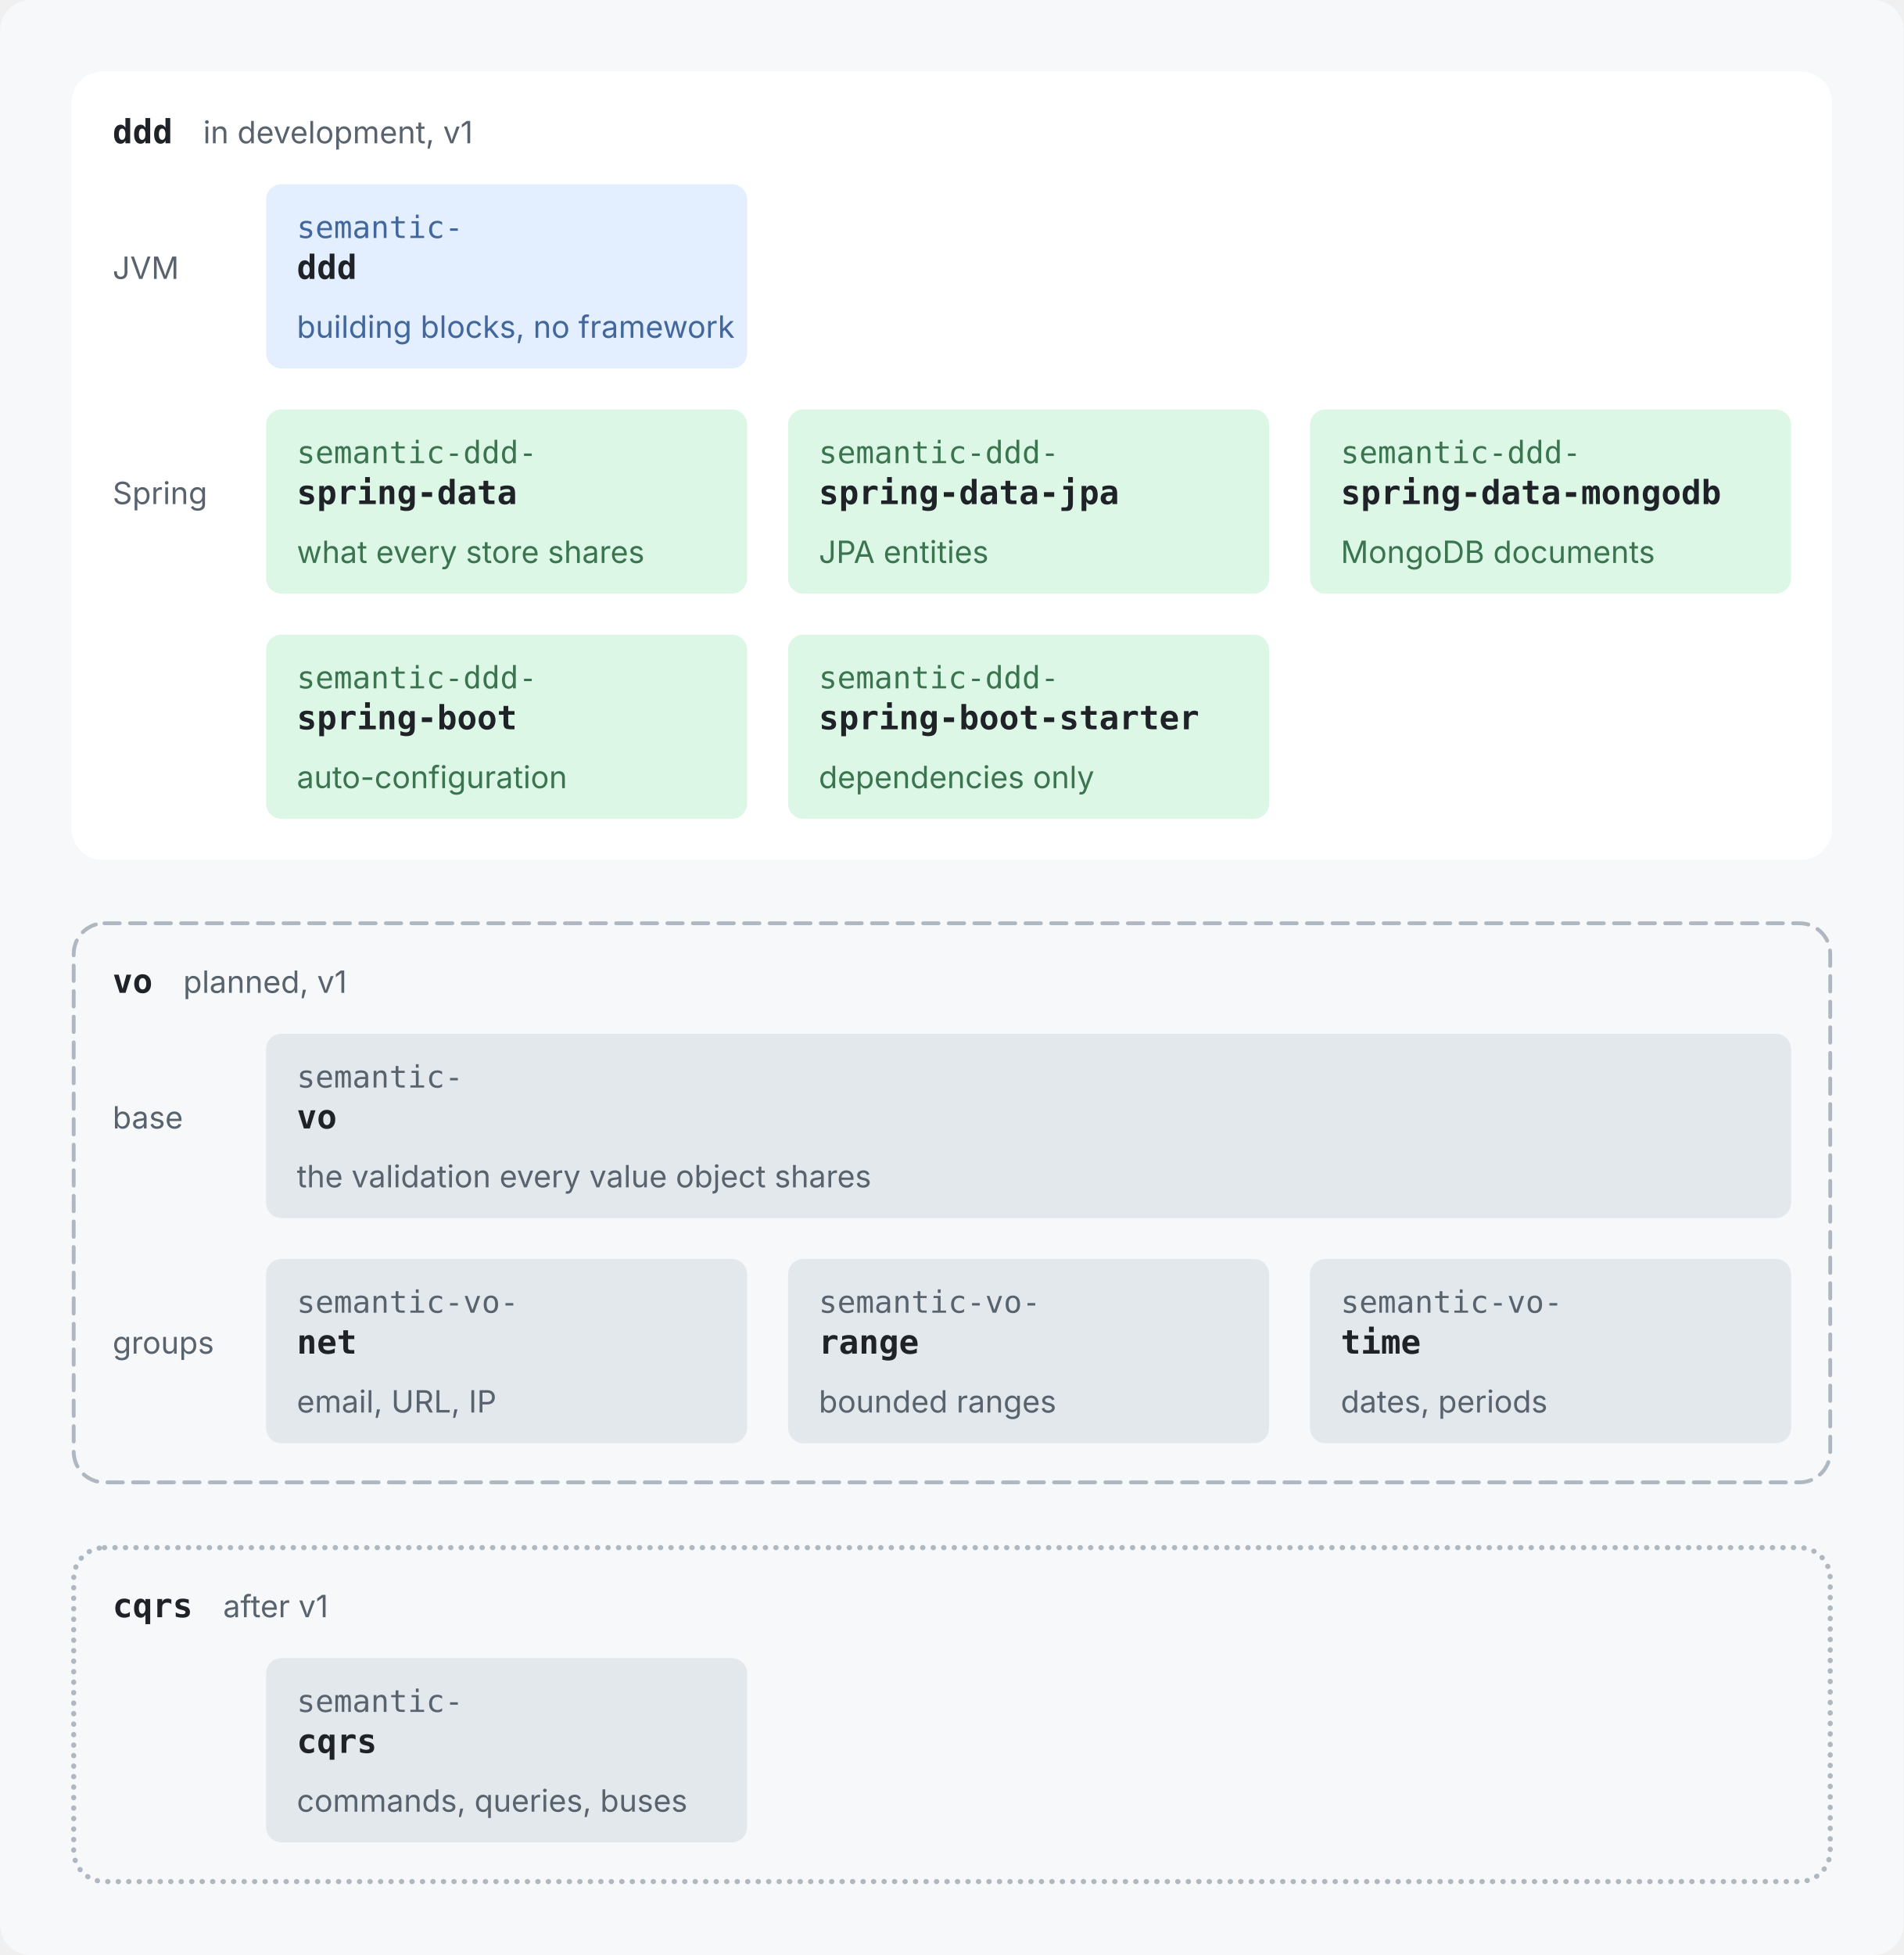
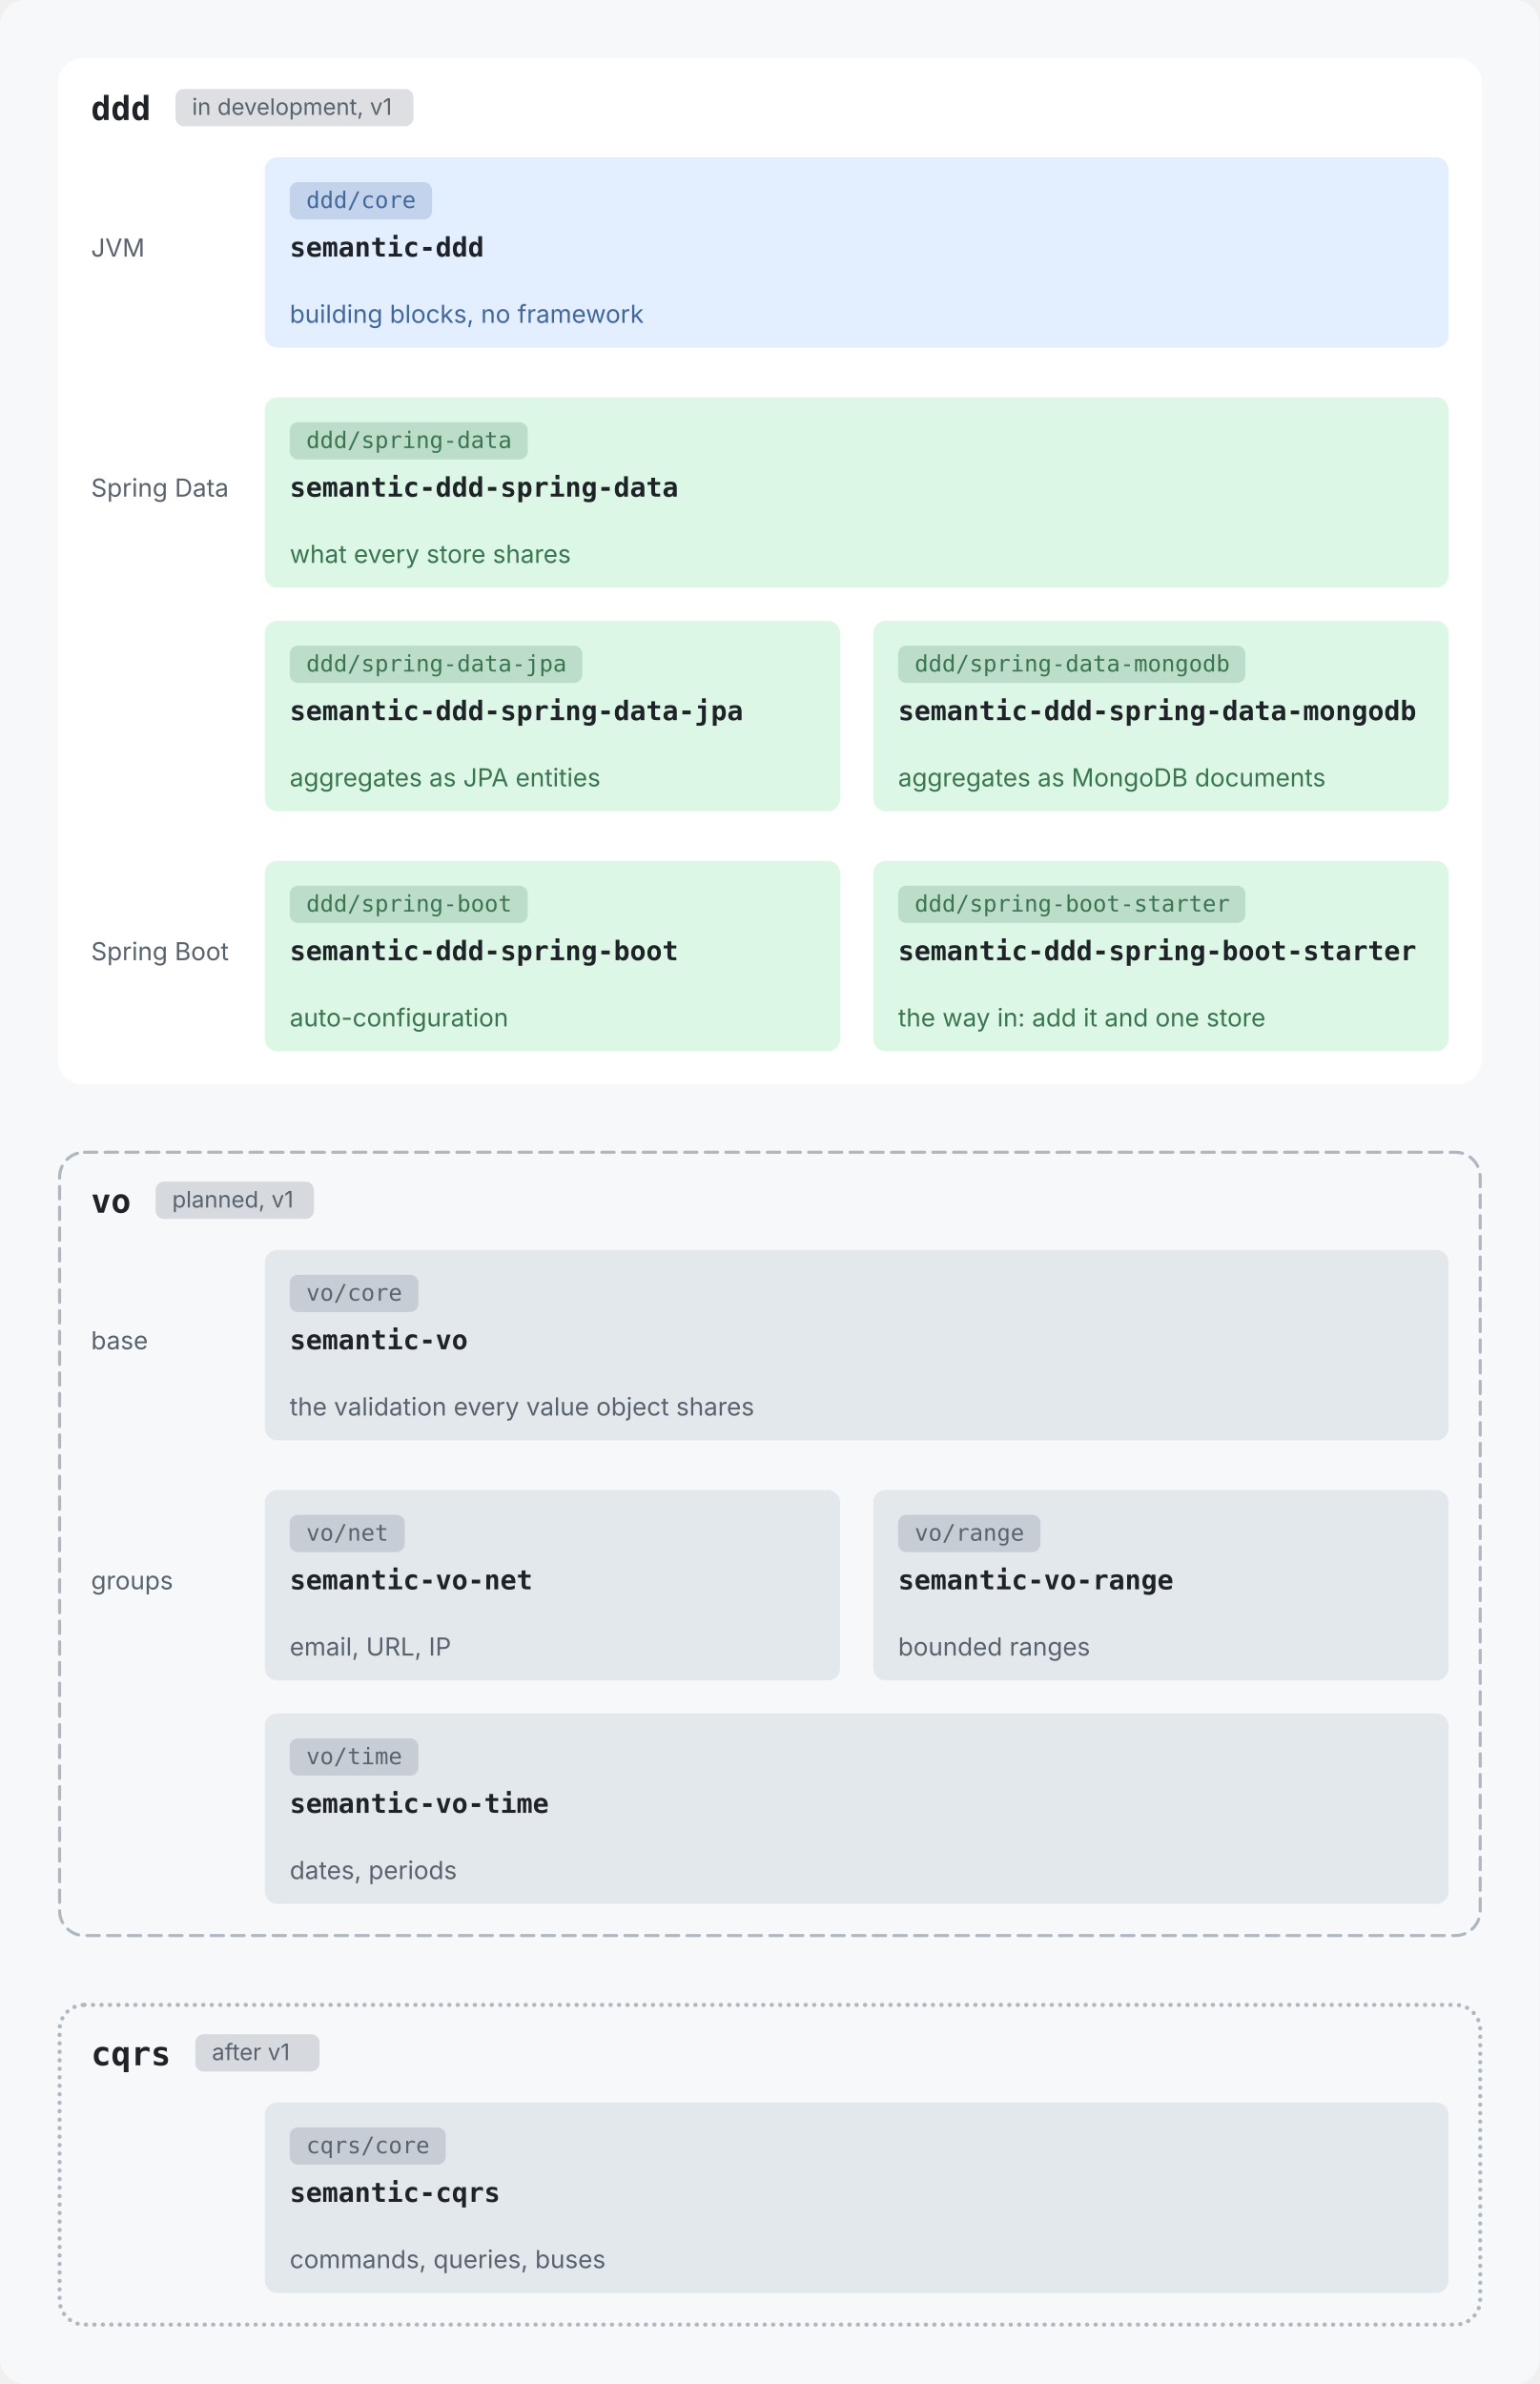
- <svg xmlns="http://www.w3.org/2000/svg" viewBox="0 0 744 764" width="744" height="764" role="img">
-   <rect width="744" height="764" rx="12" fill="#F6F8FA" />
+ <svg xmlns="http://www.w3.org/2000/svg" viewBox="0 0 744 1152" width="744" height="1152" role="img">
+   <rect width="744" height="1152" rx="12" fill="#F6F8FA" />
  <g transform="translate(12,12)">
-     <rect x="16.0" y="16.0" width="688.0" height="308.0" rx="12" fill="#FFFFFF" />
-     <text x="32.0" y="44.0" font-family="ui-monospace, SFMono-Regular, 'SF Mono', Menlo, Consolas, monospace" font-size="13" font-weight="600" fill="#1F2328" text-anchor="start">ddd</text>
-     <text x="67.4" y="44.0" font-family="-apple-system, BlinkMacSystemFont, 'Segoe UI', Inter, Helvetica, Arial, sans-serif" font-size="12" font-weight="400" fill="#59636E" text-anchor="start">in development, v1</text>
-     <text x="32.0" y="97.0" font-family="-apple-system, BlinkMacSystemFont, 'Segoe UI', Inter, Helvetica, Arial, sans-serif" font-size="12" font-weight="400" fill="#59636E" text-anchor="start">JVM</text>
-     <rect x="92.0" y="60.0" width="188.0" height="72.0" rx="6" fill="#E3EFFF" />
-     <text x="104.0" y="81.0" font-family="ui-monospace, SFMono-Regular, 'SF Mono', Menlo, Consolas, monospace" font-size="12" font-weight="400" fill="#41679C" text-anchor="start">semantic-</text>
-     <text x="104.0" y="97.0" font-family="ui-monospace, SFMono-Regular, 'SF Mono', Menlo, Consolas, monospace" font-size="13" font-weight="600" fill="#1F2328" text-anchor="start">ddd</text>
-     <text x="104.0" y="120.0" font-family="-apple-system, BlinkMacSystemFont, 'Segoe UI', Inter, Helvetica, Arial, sans-serif" font-size="12" font-weight="400" fill="#41679C" text-anchor="start">building blocks, no framework</text>
-     <text x="32.0" y="185.0" font-family="-apple-system, BlinkMacSystemFont, 'Segoe UI', Inter, Helvetica, Arial, sans-serif" font-size="12" font-weight="400" fill="#59636E" text-anchor="start">Spring</text>
-     <rect x="92.0" y="148.0" width="188.0" height="72.0" rx="6" fill="#DDF7E7" />
-     <text x="104.0" y="169.0" font-family="ui-monospace, SFMono-Regular, 'SF Mono', Menlo, Consolas, monospace" font-size="12" font-weight="400" fill="#3A7550" text-anchor="start">semantic-ddd-</text>
-     <text x="104.0" y="185.0" font-family="ui-monospace, SFMono-Regular, 'SF Mono', Menlo, Consolas, monospace" font-size="13" font-weight="600" fill="#1F2328" text-anchor="start">spring-data</text>
-     <text x="104.0" y="208.0" font-family="-apple-system, BlinkMacSystemFont, 'Segoe UI', Inter, Helvetica, Arial, sans-serif" font-size="12" font-weight="400" fill="#3A7550" text-anchor="start">what every store shares</text>
-     <rect x="296.0" y="148.0" width="188.0" height="72.0" rx="6" fill="#DDF7E7" />
-     <text x="308.0" y="169.0" font-family="ui-monospace, SFMono-Regular, 'SF Mono', Menlo, Consolas, monospace" font-size="12" font-weight="400" fill="#3A7550" text-anchor="start">semantic-ddd-</text>
-     <text x="308.0" y="185.0" font-family="ui-monospace, SFMono-Regular, 'SF Mono', Menlo, Consolas, monospace" font-size="13" font-weight="600" fill="#1F2328" text-anchor="start">spring-data-jpa</text>
-     <text x="308.0" y="208.0" font-family="-apple-system, BlinkMacSystemFont, 'Segoe UI', Inter, Helvetica, Arial, sans-serif" font-size="12" font-weight="400" fill="#3A7550" text-anchor="start">JPA entities</text>
-     <rect x="500.0" y="148.0" width="188.0" height="72.0" rx="6" fill="#DDF7E7" />
-     <text x="512.0" y="169.0" font-family="ui-monospace, SFMono-Regular, 'SF Mono', Menlo, Consolas, monospace" font-size="12" font-weight="400" fill="#3A7550" text-anchor="start">semantic-ddd-</text>
-     <text x="512.0" y="185.0" font-family="ui-monospace, SFMono-Regular, 'SF Mono', Menlo, Consolas, monospace" font-size="13" font-weight="600" fill="#1F2328" text-anchor="start">spring-data-mongodb</text>
-     <text x="512.0" y="208.0" font-family="-apple-system, BlinkMacSystemFont, 'Segoe UI', Inter, Helvetica, Arial, sans-serif" font-size="12" font-weight="400" fill="#3A7550" text-anchor="start">MongoDB documents</text>
-     <rect x="92.0" y="236.0" width="188.0" height="72.0" rx="6" fill="#DDF7E7" />
-     <text x="104.0" y="257.0" font-family="ui-monospace, SFMono-Regular, 'SF Mono', Menlo, Consolas, monospace" font-size="12" font-weight="400" fill="#3A7550" text-anchor="start">semantic-ddd-</text>
-     <text x="104.0" y="273.0" font-family="ui-monospace, SFMono-Regular, 'SF Mono', Menlo, Consolas, monospace" font-size="13" font-weight="600" fill="#1F2328" text-anchor="start">spring-boot</text>
-     <text x="104.0" y="296.0" font-family="-apple-system, BlinkMacSystemFont, 'Segoe UI', Inter, Helvetica, Arial, sans-serif" font-size="12" font-weight="400" fill="#3A7550" text-anchor="start">auto-configuration</text>
-     <rect x="296.0" y="236.0" width="188.0" height="72.0" rx="6" fill="#DDF7E7" />
-     <text x="308.0" y="257.0" font-family="ui-monospace, SFMono-Regular, 'SF Mono', Menlo, Consolas, monospace" font-size="12" font-weight="400" fill="#3A7550" text-anchor="start">semantic-ddd-</text>
-     <text x="308.0" y="273.0" font-family="ui-monospace, SFMono-Regular, 'SF Mono', Menlo, Consolas, monospace" font-size="13" font-weight="600" fill="#1F2328" text-anchor="start">spring-boot-starter</text>
-     <text x="308.0" y="296.0" font-family="-apple-system, BlinkMacSystemFont, 'Segoe UI', Inter, Helvetica, Arial, sans-serif" font-size="12" font-weight="400" fill="#3A7550" text-anchor="start">dependencies only</text>
-     <rect x="16.8" y="348.8" width="686.5" height="218.5" rx="12" fill="none" stroke="#AFB8C1" stroke-width="1.5" stroke-dasharray="6 4" stroke-linecap="round" />
-     <text x="32.0" y="376.0" font-family="ui-monospace, SFMono-Regular, 'SF Mono', Menlo, Consolas, monospace" font-size="13" font-weight="600" fill="#1F2328" text-anchor="start">vo</text>
-     <text x="59.6" y="376.0" font-family="-apple-system, BlinkMacSystemFont, 'Segoe UI', Inter, Helvetica, Arial, sans-serif" font-size="12" font-weight="400" fill="#59636E" text-anchor="start">planned, v1</text>
-     <text x="32.0" y="429.0" font-family="-apple-system, BlinkMacSystemFont, 'Segoe UI', Inter, Helvetica, Arial, sans-serif" font-size="12" font-weight="400" fill="#59636E" text-anchor="start">base</text>
-     <rect x="92.0" y="392.0" width="596.0" height="72.0" rx="6" fill="#E3E8ED" />
-     <text x="104.0" y="413.0" font-family="ui-monospace, SFMono-Regular, 'SF Mono', Menlo, Consolas, monospace" font-size="12" font-weight="400" fill="#59636E" text-anchor="start">semantic-</text>
-     <text x="104.0" y="429.0" font-family="ui-monospace, SFMono-Regular, 'SF Mono', Menlo, Consolas, monospace" font-size="13" font-weight="600" fill="#1F2328" text-anchor="start">vo</text>
-     <text x="104.0" y="452.0" font-family="-apple-system, BlinkMacSystemFont, 'Segoe UI', Inter, Helvetica, Arial, sans-serif" font-size="12" font-weight="400" fill="#59636E" text-anchor="start">the validation every value object shares</text>
-     <text x="32.0" y="517.0" font-family="-apple-system, BlinkMacSystemFont, 'Segoe UI', Inter, Helvetica, Arial, sans-serif" font-size="12" font-weight="400" fill="#59636E" text-anchor="start">groups</text>
-     <rect x="92.0" y="480.0" width="188.0" height="72.0" rx="6" fill="#E3E8ED" />
-     <text x="104.0" y="501.0" font-family="ui-monospace, SFMono-Regular, 'SF Mono', Menlo, Consolas, monospace" font-size="12" font-weight="400" fill="#59636E" text-anchor="start">semantic-vo-</text>
-     <text x="104.0" y="517.0" font-family="ui-monospace, SFMono-Regular, 'SF Mono', Menlo, Consolas, monospace" font-size="13" font-weight="600" fill="#1F2328" text-anchor="start">net</text>
-     <text x="104.0" y="540.0" font-family="-apple-system, BlinkMacSystemFont, 'Segoe UI', Inter, Helvetica, Arial, sans-serif" font-size="12" font-weight="400" fill="#59636E" text-anchor="start">email, URL, IP</text>
-     <rect x="296.0" y="480.0" width="188.0" height="72.0" rx="6" fill="#E3E8ED" />
-     <text x="308.0" y="501.0" font-family="ui-monospace, SFMono-Regular, 'SF Mono', Menlo, Consolas, monospace" font-size="12" font-weight="400" fill="#59636E" text-anchor="start">semantic-vo-</text>
-     <text x="308.0" y="517.0" font-family="ui-monospace, SFMono-Regular, 'SF Mono', Menlo, Consolas, monospace" font-size="13" font-weight="600" fill="#1F2328" text-anchor="start">range</text>
-     <text x="308.0" y="540.0" font-family="-apple-system, BlinkMacSystemFont, 'Segoe UI', Inter, Helvetica, Arial, sans-serif" font-size="12" font-weight="400" fill="#59636E" text-anchor="start">bounded ranges</text>
-     <rect x="500.0" y="480.0" width="188.0" height="72.0" rx="6" fill="#E3E8ED" />
-     <text x="512.0" y="501.0" font-family="ui-monospace, SFMono-Regular, 'SF Mono', Menlo, Consolas, monospace" font-size="12" font-weight="400" fill="#59636E" text-anchor="start">semantic-vo-</text>
-     <text x="512.0" y="517.0" font-family="ui-monospace, SFMono-Regular, 'SF Mono', Menlo, Consolas, monospace" font-size="13" font-weight="600" fill="#1F2328" text-anchor="start">time</text>
-     <text x="512.0" y="540.0" font-family="-apple-system, BlinkMacSystemFont, 'Segoe UI', Inter, Helvetica, Arial, sans-serif" font-size="12" font-weight="400" fill="#59636E" text-anchor="start">dates, periods</text>
-     <rect x="16.8" y="592.8" width="686.5" height="130.5" rx="12" fill="none" stroke="#AFB8C1" stroke-width="2" stroke-dasharray="0.1 4" stroke-linecap="round" />
-     <text x="32.0" y="620.0" font-family="ui-monospace, SFMono-Regular, 'SF Mono', Menlo, Consolas, monospace" font-size="13" font-weight="600" fill="#1F2328" text-anchor="start">cqrs</text>
-     <text x="75.2" y="620.0" font-family="-apple-system, BlinkMacSystemFont, 'Segoe UI', Inter, Helvetica, Arial, sans-serif" font-size="12" font-weight="400" fill="#59636E" text-anchor="start">after v1</text>
-     <rect x="92.0" y="636.0" width="188.0" height="72.0" rx="6" fill="#E3E8ED" />
-     <text x="104.0" y="657.0" font-family="ui-monospace, SFMono-Regular, 'SF Mono', Menlo, Consolas, monospace" font-size="12" font-weight="400" fill="#59636E" text-anchor="start">semantic-</text>
-     <text x="104.0" y="673.0" font-family="ui-monospace, SFMono-Regular, 'SF Mono', Menlo, Consolas, monospace" font-size="13" font-weight="600" fill="#1F2328" text-anchor="start">cqrs</text>
-     <text x="104.0" y="696.0" font-family="-apple-system, BlinkMacSystemFont, 'Segoe UI', Inter, Helvetica, Arial, sans-serif" font-size="12" font-weight="400" fill="#59636E" text-anchor="start">commands, queries, buses</text>
+     <rect x="16.0" y="16.0" width="688.0" height="496.0" rx="12" fill="#FFFFFF" />
+     <text x="32.0" y="46.0" font-family="ui-monospace, SFMono-Regular, 'SF Mono', Menlo, Consolas, monospace" font-size="16" font-weight="600" fill="#1F2328" text-anchor="start">ddd</text>
+     <rect x="72.8" y="31.0" width="115.0" height="18" rx="4" fill="#59636E" fill-opacity="0.2" />
+     <text x="80.8" y="43.5" font-family="-apple-system, BlinkMacSystemFont, 'Segoe UI', Inter, Helvetica, Arial, sans-serif" font-size="11" font-weight="400" fill="#59636E" text-anchor="start">in development, v1</text>
+     <text x="32.0" y="112.0" font-family="-apple-system, BlinkMacSystemFont, 'Segoe UI', Inter, Helvetica, Arial, sans-serif" font-size="12" font-weight="400" fill="#59636E" text-anchor="start">JVM</text>
+     <rect x="116.0" y="64.0" width="572.0" height="92.0" rx="6" fill="#E3EFFF" />
+     <rect x="128.0" y="76.0" width="68.8" height="18" rx="4" fill="#41679C" fill-opacity="0.2" />
+     <text x="136.0" y="88.5" font-family="ui-monospace, SFMono-Regular, 'SF Mono', Menlo, Consolas, monospace" font-size="11" font-weight="400" fill="#41679C" text-anchor="start">ddd/core</text>
+     <text x="128.0" y="112.0" font-family="ui-monospace, SFMono-Regular, 'SF Mono', Menlo, Consolas, monospace" font-size="13" font-weight="600" fill="#1F2328" text-anchor="start">semantic-ddd</text>
+     <text x="128.0" y="144.0" font-family="-apple-system, BlinkMacSystemFont, 'Segoe UI', Inter, Helvetica, Arial, sans-serif" font-size="12" font-weight="400" fill="#41679C" text-anchor="start">building blocks, no framework</text>
+     <text x="32.0" y="228.0" font-family="-apple-system, BlinkMacSystemFont, 'Segoe UI', Inter, Helvetica, Arial, sans-serif" font-size="12" font-weight="400" fill="#59636E" text-anchor="start">Spring Data</text>
+     <rect x="116.0" y="180.0" width="572.0" height="92.0" rx="6" fill="#DDF7E7" />
+     <rect x="128.0" y="192.0" width="115.0" height="18" rx="4" fill="#3A7550" fill-opacity="0.2" />
+     <text x="136.0" y="204.5" font-family="ui-monospace, SFMono-Regular, 'SF Mono', Menlo, Consolas, monospace" font-size="11" font-weight="400" fill="#3A7550" text-anchor="start">ddd/spring-data</text>
+     <text x="128.0" y="228.0" font-family="ui-monospace, SFMono-Regular, 'SF Mono', Menlo, Consolas, monospace" font-size="13" font-weight="600" fill="#1F2328" text-anchor="start">semantic-ddd-spring-data</text>
+     <text x="128.0" y="260.0" font-family="-apple-system, BlinkMacSystemFont, 'Segoe UI', Inter, Helvetica, Arial, sans-serif" font-size="12" font-weight="400" fill="#3A7550" text-anchor="start">what every store shares</text>
+     <rect x="116.0" y="288.0" width="278.0" height="92.0" rx="6" fill="#DDF7E7" />
+     <rect x="128.0" y="300.0" width="141.4" height="18" rx="4" fill="#3A7550" fill-opacity="0.2" />
+     <text x="136.0" y="312.5" font-family="ui-monospace, SFMono-Regular, 'SF Mono', Menlo, Consolas, monospace" font-size="11" font-weight="400" fill="#3A7550" text-anchor="start">ddd/spring-data-jpa</text>
+     <text x="128.0" y="336.0" font-family="ui-monospace, SFMono-Regular, 'SF Mono', Menlo, Consolas, monospace" font-size="13" font-weight="600" fill="#1F2328" text-anchor="start">semantic-ddd-spring-data-jpa</text>
+     <text x="128.0" y="368.0" font-family="-apple-system, BlinkMacSystemFont, 'Segoe UI', Inter, Helvetica, Arial, sans-serif" font-size="12" font-weight="400" fill="#3A7550" text-anchor="start">aggregates as JPA entities</text>
+     <rect x="410.0" y="288.0" width="278.0" height="92.0" rx="6" fill="#DDF7E7" />
+     <rect x="422.0" y="300.0" width="167.8" height="18" rx="4" fill="#3A7550" fill-opacity="0.2" />
+     <text x="430.0" y="312.5" font-family="ui-monospace, SFMono-Regular, 'SF Mono', Menlo, Consolas, monospace" font-size="11" font-weight="400" fill="#3A7550" text-anchor="start">ddd/spring-data-mongodb</text>
+     <text x="422.0" y="336.0" font-family="ui-monospace, SFMono-Regular, 'SF Mono', Menlo, Consolas, monospace" font-size="13" font-weight="600" fill="#1F2328" text-anchor="start">semantic-ddd-spring-data-mongodb</text>
+     <text x="422.0" y="368.0" font-family="-apple-system, BlinkMacSystemFont, 'Segoe UI', Inter, Helvetica, Arial, sans-serif" font-size="12" font-weight="400" fill="#3A7550" text-anchor="start">aggregates as MongoDB documents</text>
+     <text x="32.0" y="452.0" font-family="-apple-system, BlinkMacSystemFont, 'Segoe UI', Inter, Helvetica, Arial, sans-serif" font-size="12" font-weight="400" fill="#59636E" text-anchor="start">Spring Boot</text>
+     <rect x="116.0" y="404.0" width="278.0" height="92.0" rx="6" fill="#DDF7E7" />
+     <rect x="128.0" y="416.0" width="115.0" height="18" rx="4" fill="#3A7550" fill-opacity="0.2" />
+     <text x="136.0" y="428.5" font-family="ui-monospace, SFMono-Regular, 'SF Mono', Menlo, Consolas, monospace" font-size="11" font-weight="400" fill="#3A7550" text-anchor="start">ddd/spring-boot</text>
+     <text x="128.0" y="452.0" font-family="ui-monospace, SFMono-Regular, 'SF Mono', Menlo, Consolas, monospace" font-size="13" font-weight="600" fill="#1F2328" text-anchor="start">semantic-ddd-spring-boot</text>
+     <text x="128.0" y="484.0" font-family="-apple-system, BlinkMacSystemFont, 'Segoe UI', Inter, Helvetica, Arial, sans-serif" font-size="12" font-weight="400" fill="#3A7550" text-anchor="start">auto-configuration</text>
+     <rect x="410.0" y="404.0" width="278.0" height="92.0" rx="6" fill="#DDF7E7" />
+     <rect x="422.0" y="416.0" width="167.8" height="18" rx="4" fill="#3A7550" fill-opacity="0.2" />
+     <text x="430.0" y="428.5" font-family="ui-monospace, SFMono-Regular, 'SF Mono', Menlo, Consolas, monospace" font-size="11" font-weight="400" fill="#3A7550" text-anchor="start">ddd/spring-boot-starter</text>
+     <text x="422.0" y="452.0" font-family="ui-monospace, SFMono-Regular, 'SF Mono', Menlo, Consolas, monospace" font-size="13" font-weight="600" fill="#1F2328" text-anchor="start">semantic-ddd-spring-boot-starter</text>
+     <text x="422.0" y="484.0" font-family="-apple-system, BlinkMacSystemFont, 'Segoe UI', Inter, Helvetica, Arial, sans-serif" font-size="12" font-weight="400" fill="#3A7550" text-anchor="start">the way in: add it and one store</text>
+     <rect x="16.8" y="544.8" width="686.5" height="378.5" rx="12" fill="none" stroke="#AFB8C1" stroke-width="1.5" stroke-dasharray="6 4" stroke-linecap="round" />
+     <text x="32.0" y="574.0" font-family="ui-monospace, SFMono-Regular, 'SF Mono', Menlo, Consolas, monospace" font-size="16" font-weight="600" fill="#1F2328" text-anchor="start">vo</text>
+     <rect x="63.2" y="559.0" width="76.5" height="18" rx="4" fill="#59636E" fill-opacity="0.2" />
+     <text x="71.2" y="571.5" font-family="-apple-system, BlinkMacSystemFont, 'Segoe UI', Inter, Helvetica, Arial, sans-serif" font-size="11" font-weight="400" fill="#59636E" text-anchor="start">planned, v1</text>
+     <text x="32.0" y="640.0" font-family="-apple-system, BlinkMacSystemFont, 'Segoe UI', Inter, Helvetica, Arial, sans-serif" font-size="12" font-weight="400" fill="#59636E" text-anchor="start">base</text>
+     <rect x="116.0" y="592.0" width="572.0" height="92.0" rx="6" fill="#E3E8ED" />
+     <rect x="128.0" y="604.0" width="62.2" height="18" rx="4" fill="#59636E" fill-opacity="0.2" />
+     <text x="136.0" y="616.5" font-family="ui-monospace, SFMono-Regular, 'SF Mono', Menlo, Consolas, monospace" font-size="11" font-weight="400" fill="#59636E" text-anchor="start">vo/core</text>
+     <text x="128.0" y="640.0" font-family="ui-monospace, SFMono-Regular, 'SF Mono', Menlo, Consolas, monospace" font-size="13" font-weight="600" fill="#1F2328" text-anchor="start">semantic-vo</text>
+     <text x="128.0" y="672.0" font-family="-apple-system, BlinkMacSystemFont, 'Segoe UI', Inter, Helvetica, Arial, sans-serif" font-size="12" font-weight="400" fill="#59636E" text-anchor="start">the validation every value object shares</text>
+     <text x="32.0" y="756.0" font-family="-apple-system, BlinkMacSystemFont, 'Segoe UI', Inter, Helvetica, Arial, sans-serif" font-size="12" font-weight="400" fill="#59636E" text-anchor="start">groups</text>
+     <rect x="116.0" y="708.0" width="278.0" height="92.0" rx="6" fill="#E3E8ED" />
+     <rect x="128.0" y="720.0" width="55.6" height="18" rx="4" fill="#59636E" fill-opacity="0.2" />
+     <text x="136.0" y="732.5" font-family="ui-monospace, SFMono-Regular, 'SF Mono', Menlo, Consolas, monospace" font-size="11" font-weight="400" fill="#59636E" text-anchor="start">vo/net</text>
+     <text x="128.0" y="756.0" font-family="ui-monospace, SFMono-Regular, 'SF Mono', Menlo, Consolas, monospace" font-size="13" font-weight="600" fill="#1F2328" text-anchor="start">semantic-vo-net</text>
+     <text x="128.0" y="788.0" font-family="-apple-system, BlinkMacSystemFont, 'Segoe UI', Inter, Helvetica, Arial, sans-serif" font-size="12" font-weight="400" fill="#59636E" text-anchor="start">email, URL, IP</text>
+     <rect x="410.0" y="708.0" width="278.0" height="92.0" rx="6" fill="#E3E8ED" />
+     <rect x="422.0" y="720.0" width="68.8" height="18" rx="4" fill="#59636E" fill-opacity="0.2" />
+     <text x="430.0" y="732.5" font-family="ui-monospace, SFMono-Regular, 'SF Mono', Menlo, Consolas, monospace" font-size="11" font-weight="400" fill="#59636E" text-anchor="start">vo/range</text>
+     <text x="422.0" y="756.0" font-family="ui-monospace, SFMono-Regular, 'SF Mono', Menlo, Consolas, monospace" font-size="13" font-weight="600" fill="#1F2328" text-anchor="start">semantic-vo-range</text>
+     <text x="422.0" y="788.0" font-family="-apple-system, BlinkMacSystemFont, 'Segoe UI', Inter, Helvetica, Arial, sans-serif" font-size="12" font-weight="400" fill="#59636E" text-anchor="start">bounded ranges</text>
+     <rect x="116.0" y="816.0" width="572.0" height="92.0" rx="6" fill="#E3E8ED" />
+     <rect x="128.0" y="828.0" width="62.2" height="18" rx="4" fill="#59636E" fill-opacity="0.2" />
+     <text x="136.0" y="840.5" font-family="ui-monospace, SFMono-Regular, 'SF Mono', Menlo, Consolas, monospace" font-size="11" font-weight="400" fill="#59636E" text-anchor="start">vo/time</text>
+     <text x="128.0" y="864.0" font-family="ui-monospace, SFMono-Regular, 'SF Mono', Menlo, Consolas, monospace" font-size="13" font-weight="600" fill="#1F2328" text-anchor="start">semantic-vo-time</text>
+     <text x="128.0" y="896.0" font-family="-apple-system, BlinkMacSystemFont, 'Segoe UI', Inter, Helvetica, Arial, sans-serif" font-size="12" font-weight="400" fill="#59636E" text-anchor="start">dates, periods</text>
+     <rect x="16.8" y="956.8" width="686.5" height="154.5" rx="12" fill="none" stroke="#AFB8C1" stroke-width="2" stroke-dasharray="0.1 4" stroke-linecap="round" />
+     <text x="32.0" y="986.0" font-family="ui-monospace, SFMono-Regular, 'SF Mono', Menlo, Consolas, monospace" font-size="16" font-weight="600" fill="#1F2328" text-anchor="start">cqrs</text>
+     <rect x="82.4" y="971.0" width="60.0" height="18" rx="4" fill="#59636E" fill-opacity="0.2" />
+     <text x="90.4" y="983.5" font-family="-apple-system, BlinkMacSystemFont, 'Segoe UI', Inter, Helvetica, Arial, sans-serif" font-size="11" font-weight="400" fill="#59636E" text-anchor="start">after v1</text>
+     <rect x="116.0" y="1004.0" width="572.0" height="92.0" rx="6" fill="#E3E8ED" />
+     <rect x="128.0" y="1016.0" width="75.4" height="18" rx="4" fill="#59636E" fill-opacity="0.2" />
+     <text x="136.0" y="1028.5" font-family="ui-monospace, SFMono-Regular, 'SF Mono', Menlo, Consolas, monospace" font-size="11" font-weight="400" fill="#59636E" text-anchor="start">cqrs/core</text>
+     <text x="128.0" y="1052.0" font-family="ui-monospace, SFMono-Regular, 'SF Mono', Menlo, Consolas, monospace" font-size="13" font-weight="600" fill="#1F2328" text-anchor="start">semantic-cqrs</text>
+     <text x="128.0" y="1084.0" font-family="-apple-system, BlinkMacSystemFont, 'Segoe UI', Inter, Helvetica, Arial, sans-serif" font-size="12" font-weight="400" fill="#59636E" text-anchor="start">commands, queries, buses</text>
  </g>
</svg>
